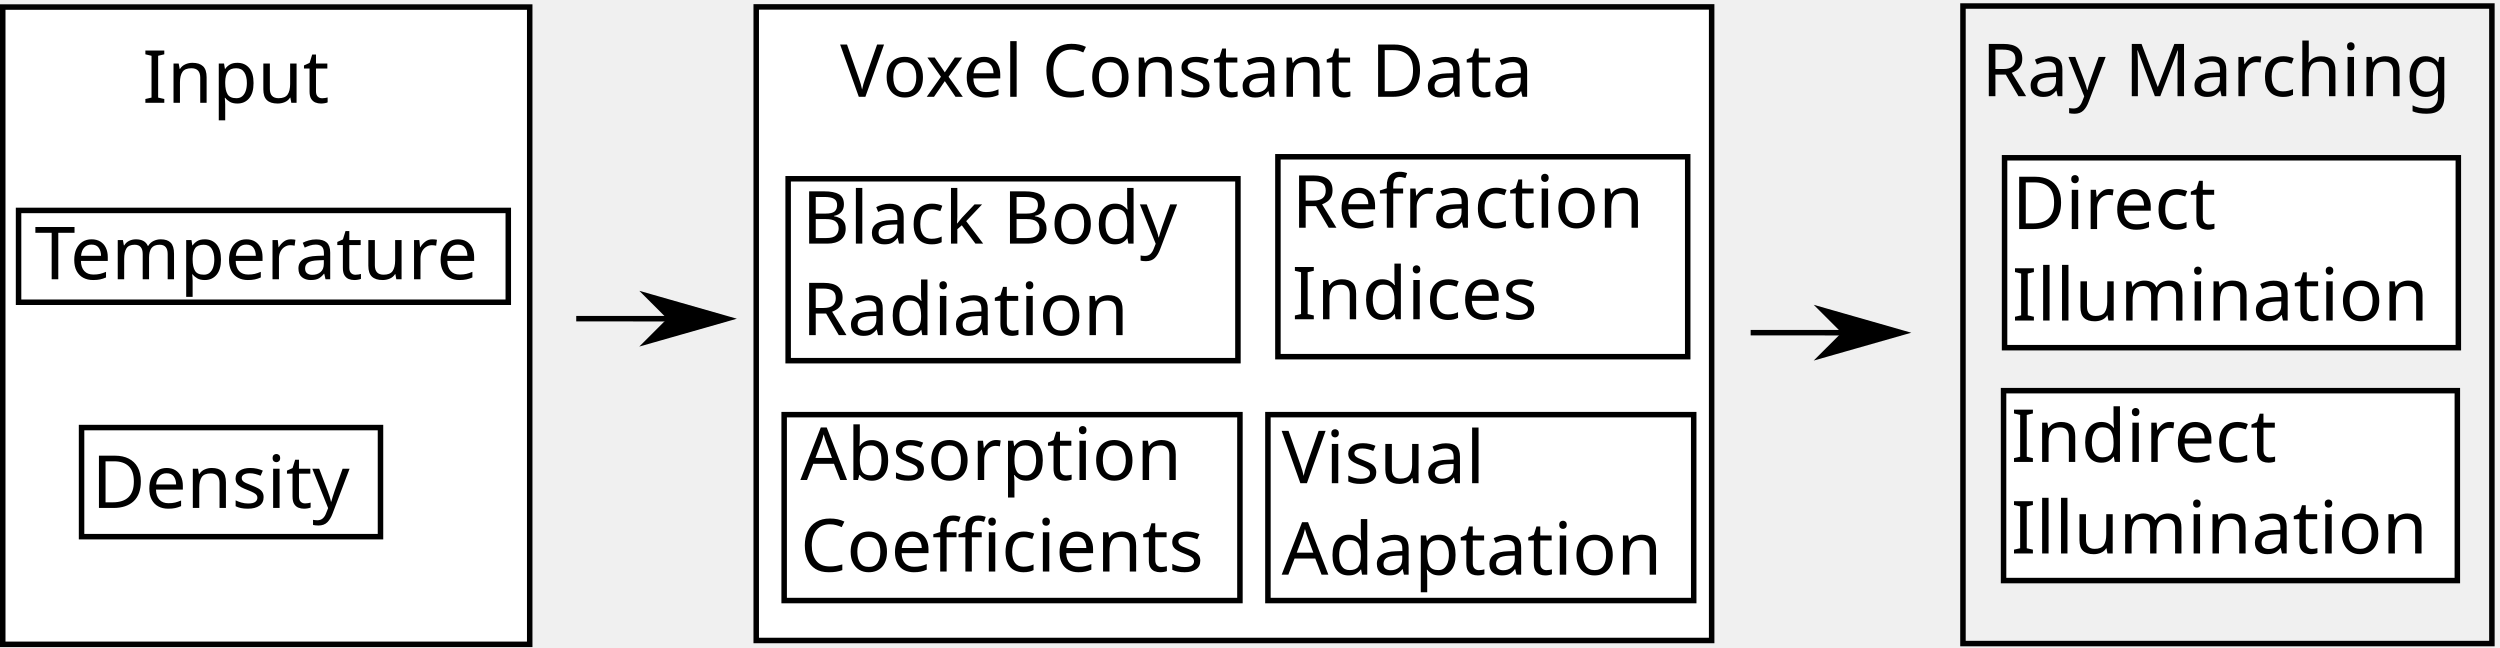
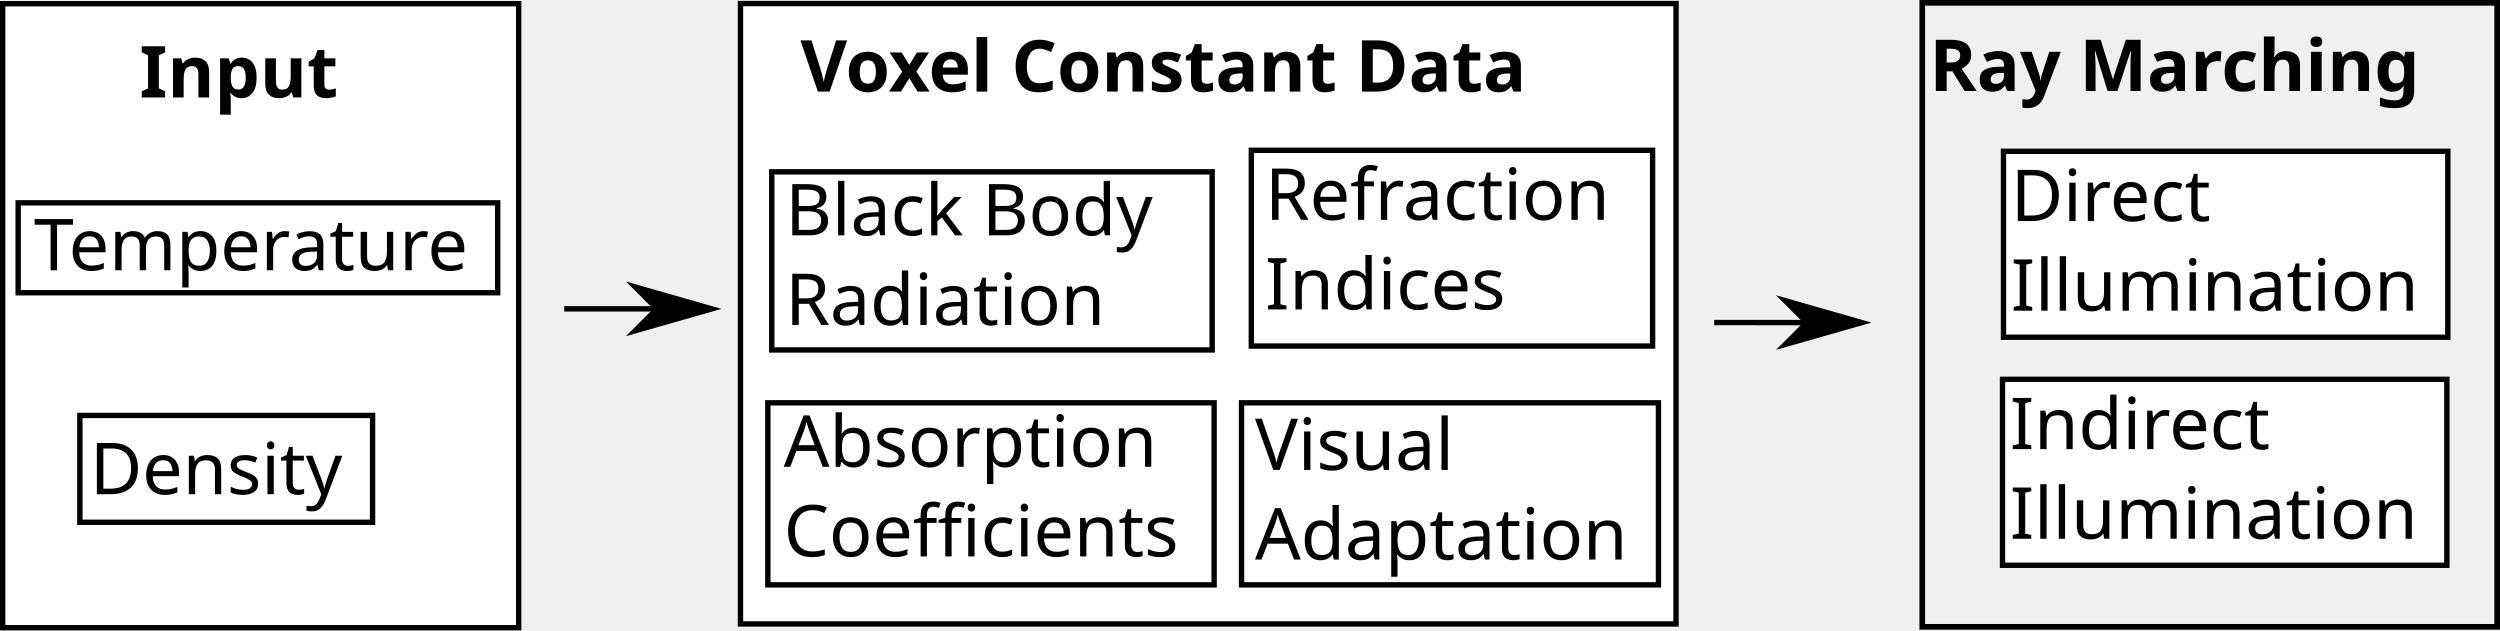
- <svg xmlns="http://www.w3.org/2000/svg" width="1365.825" height="353.684" id="svg2" version="1.1">
+ <svg xmlns="http://www.w3.org/2000/svg" width="1394.856" height="351.725" id="svg2" version="1.1">
  <defs id="defs4">
    <marker orient="auto" refY="0" refX="0" id="Arrow1Lend" style="overflow:visible">
      <path id="path4073" d="M 0,0 5,-5 -12.5,0 5,5 0,0 z" style="fill-rule:evenodd;stroke:#000000;stroke-width:1pt" transform="matrix(-0.8,0,0,-0.8,-10,0)" />
    </marker>
    <marker orient="auto" refY="0" refX="0" id="Arrow1Lend-6" style="overflow:visible">
      <path id="path4073-4" d="M 0,0 5,-5 -12.5,0 5,5 0,0 z" style="fill-rule:evenodd;stroke:#000000;stroke-width:1pt" transform="matrix(-0.8,0,0,-0.8,-10,0)" />
    </marker>
  </defs>
-   <g id="layer1" transform="translate(84.38796,-230.6193)">
+   <g id="layer1" transform="translate(84.38796,-232.4087)">
    <rect style="fill:#ffffff;fill-opacity:1;stroke:#000000;stroke-width:3;stroke-miterlimit:4;stroke-opacity:1;stroke-dasharray:none;stroke-dashoffset:0" id="rect3912" width="287.896" height="348.161" x="-82.888" y="234.473" />
    <g transform="translate(-194.3234,31.84353)" id="g3765" style="stroke-width:3;stroke-miterlimit:4;stroke-dasharray:none">
      <rect style="fill:#ffffff;fill-opacity:1;stroke:#000000;stroke-width:3;stroke-miterlimit:4;stroke-opacity:1;stroke-dasharray:none;stroke-dashoffset:0" id="rect2985" width="163.316" height="59.608" x="154.493" y="432.364" />
      <text xml:space="preserve" style="font-size:40px;font-style:normal;font-weight:normal;line-height:125%;letter-spacing:0px;word-spacing:0px;fill:#000000;fill-opacity:1;stroke:none;font-family:Sans" x="160.114" y="476.287" id="text3755">
        <tspan id="tspan3757" x="160.114" y="476.287">Density</tspan>
      </text>
    </g>
    <g id="g3770" transform="translate(-88.46224,13.10552)" style="stroke-width:3;stroke-miterlimit:4;stroke-dasharray:none">
      <rect style="fill:#ffffff;fill-opacity:1;stroke:#000000;stroke-width:3;stroke-miterlimit:4;stroke-opacity:1;stroke-dasharray:none;stroke-dashoffset:0" id="rect3763" width="267.553" height="50.166" x="14.214" y="332.477" />
      <text xml:space="preserve" style="font-size:40px;font-style:normal;font-weight:normal;line-height:125%;letter-spacing:0px;word-spacing:0px;fill:#000000;fill-opacity:1;stroke:none;font-family:Sans" x="22.993" y="370.101" id="text3759">
        <tspan id="tspan3761" x="22.993" y="370.101">Temperature</tspan>
      </text>
    </g>
    <text xml:space="preserve" style="font-size:40px;font-style:normal;font-weight:normal;line-height:125%;letter-spacing:0px;word-spacing:0px;fill:#000000;fill-opacity:1;stroke:none;font-family:Sans" x="-6.553" y="286.782" id="text3908">
-       <tspan id="tspan3910" x="-6.553" y="286.782">Input</tspan>
+       <tspan id="tspan3910" x="-6.553" y="286.782" style="font-weight:bold;-inkscape-font-specification:Sans Bold">Input</tspan>
    </text>
    <g id="g3920" transform="translate(8.737011,9.829138)" style="stroke-width:3;stroke-miterlimit:4;stroke-dasharray:none">
      <rect y="224.559" x="320.022" height="346.147" width="521.979" id="rect3918" style="fill:#ffffff;fill-opacity:1;stroke:#000000;stroke-width:3;stroke-miterlimit:4;stroke-opacity:1;stroke-dasharray:none;stroke-dashoffset:0" />
    </g>
    <g id="g3880" transform="translate(7.644885,12.01339)" style="stroke-width:3;stroke-miterlimit:4;stroke-dasharray:none">
      <rect y="316.269" x="338.559" height="99.384" width="245.728" id="rect3862" style="fill:#ffffff;fill-opacity:1;stroke:#000000;stroke-width:3;stroke-miterlimit:4;stroke-opacity:1;stroke-dasharray:none;stroke-dashoffset:0" />
      <text xml:space="preserve" style="font-size:40px;font-style:normal;font-weight:normal;line-height:125%;letter-spacing:0px;word-spacing:0px;fill:#000000;fill-opacity:1;stroke:none;font-family:Sans" x="346.147" y="351.707" id="text3775">
        <tspan id="tspan3777" x="346.147" y="351.707">Black Body</tspan>
        <tspan x="346.147" y="401.707" id="tspan3779">Radiation</tspan>
      </text>
    </g>
    <g id="g3886" transform="translate(25.11891,-32.76379)" style="stroke-width:3;stroke-miterlimit:4;stroke-dasharray:none">
      <rect y="489.917" x="318.901" height="101.568" width="249.005" id="rect3864" style="fill:#ffffff;fill-opacity:1;stroke:#000000;stroke-width:3;stroke-miterlimit:4;stroke-opacity:1;stroke-dasharray:none;stroke-dashoffset:0" />
      <text xml:space="preserve" style="font-size:40px;font-style:normal;font-weight:normal;line-height:125%;letter-spacing:0px;word-spacing:0px;fill:#000000;fill-opacity:1;stroke:none;font-family:Sans" x="327.753" y="525.617" id="text3781">
        <tspan id="tspan3783" x="327.753" y="525.617">Absorption</tspan>
        <tspan id="tspan3834" x="327.753" y="575.617">Coefficients</tspan>
        <tspan x="327.753" y="625.617" id="tspan3785" />
      </text>
    </g>
    <g id="g3874" transform="translate(-33.85592,-58.97483)" style="stroke-width:3;stroke-miterlimit:4;stroke-dasharray:none">
      <rect y="375.244" x="647.631" height="109.213" width="223.886" id="rect3866" style="fill:#ffffff;fill-opacity:1;stroke:#000000;stroke-width:3;stroke-miterlimit:4;stroke-opacity:1;stroke-dasharray:none;stroke-dashoffset:0" />
      <text id="text3836" y="414.019" x="655.317" style="font-size:40px;font-style:normal;font-weight:normal;line-height:125%;letter-spacing:0px;word-spacing:0px;fill:#000000;fill-opacity:1;stroke:none;font-family:Sans" xml:space="preserve">
        <tspan y="414.019" x="655.317" id="tspan3838">Refraction</tspan>
        <tspan id="tspan3840" y="464.019" x="655.317">Indices</tspan>
      </text>
    </g>
-     <text xml:space="preserve" style="font-size:40px;font-style:normal;font-weight:normal;line-height:125%;letter-spacing:0px;word-spacing:0px;fill:#000000;fill-opacity:1;stroke:none;font-family:Sans" x="374.599" y="283.505" id="text3914">
-       <tspan id="tspan3916" x="374.599" y="283.505">Voxel Constant Data</tspan>
+     <text xml:space="preserve" style="font-size:40px;font-style:normal;font-weight:normal;line-height:125%;letter-spacing:0px;word-spacing:0px;fill:#000000;fill-opacity:1;stroke:none;font-family:Sans" x="362.228" y="283.505" id="text3914">
+       <tspan id="tspan3916" x="362.228" y="283.505" style="font-weight:bold;-inkscape-font-specification:Sans Bold">Voxel Constant Data</tspan>
    </text>
    <g id="g3893" transform="translate(230.4387,-256.6497)" style="stroke-width:3;stroke-miterlimit:4;stroke-dasharray:none">
      <rect y="713.803" x="377.876" height="101.568" width="232.623" id="rect3872" style="fill:#ffffff;fill-opacity:1;stroke:#000000;stroke-width:3;stroke-miterlimit:4;stroke-opacity:1;stroke-dasharray:none;stroke-dashoffset:0" />
      <text id="text3856" y="751.246" x="385.387" style="font-size:40px;font-style:normal;font-weight:normal;line-height:125%;letter-spacing:0px;word-spacing:0px;fill:#000000;fill-opacity:1;stroke:none;font-family:Sans" xml:space="preserve">
        <tspan y="751.246" x="385.387" id="tspan3858">Visual</tspan>
        <tspan id="tspan3860" y="801.246" x="385.387">Adaptation</tspan>
      </text>
    </g>
-     <text xml:space="preserve" style="font-size:40px;font-style:normal;font-weight:normal;line-height:125%;letter-spacing:0px;word-spacing:0px;fill:#000000;fill-opacity:1;stroke:none;font-family:Sans" x="998.279" y="283.168" id="text3842">
-       <tspan id="tspan3844" x="998.279" y="283.168">Ray Marching</tspan>
+     <text xml:space="preserve" style="font-size:40px;font-style:normal;font-weight:normal;line-height:125%;letter-spacing:0px;word-spacing:0px;fill:#000000;fill-opacity:1;stroke:none;font-family:Sans" x="992.094" y="283.168" id="text3842">
+       <tspan id="tspan3844" x="992.094" y="283.168" style="font-weight:bold;-inkscape-font-specification:Sans Bold">Ray Marching</tspan>
    </text>
-     <g id="g3902" transform="translate(991.6508,-344.0198)" style="stroke-width:3;stroke-miterlimit:4;stroke-dasharray:none">
+     <g id="g3902" transform="translate(1014.332,-344.0198)" style="stroke-width:3;stroke-miterlimit:4;stroke-dasharray:none">
      <rect y="788.068" x="18.566" height="103.752" width="247.913" id="rect3870" style="fill:#ffffff;fill-opacity:1;stroke:#000000;stroke-width:3;stroke-miterlimit:4;stroke-opacity:1;stroke-dasharray:none;stroke-dashoffset:0" />
      <text id="text3846" y="827.004" x="22.676" style="font-size:40px;font-style:normal;font-weight:normal;line-height:125%;letter-spacing:0px;word-spacing:0px;fill:#000000;fill-opacity:1;stroke:none;font-family:Sans" xml:space="preserve">
        <tspan id="tspan3850" y="827.004" x="22.676">Indirect</tspan>
        <tspan id="tspan3854" y="877.004" x="22.676">Illumination</tspan>
      </text>
    </g>
-     <g id="g4911" transform="translate(2.184253,6.552759)" style="stroke-width:3;stroke-miterlimit:4;stroke-dasharray:none">
+     <g id="g4911" transform="translate(24.86512,6.552759)" style="stroke-width:3;stroke-miterlimit:4;stroke-dasharray:none">
      <rect y="310.262" x="1008.579" height="103.752" width="247.913" id="rect3870-1" style="fill:#ffffff;fill-opacity:1;stroke:#000000;stroke-width:3;stroke-miterlimit:4;stroke-opacity:1;stroke-dasharray:none;stroke-dashoffset:0" />
      <text id="text3846-4" y="349.199" x="1012.688" style="font-size:40px;font-style:normal;font-weight:normal;line-height:125%;letter-spacing:0px;word-spacing:0px;fill:#000000;fill-opacity:1;stroke:none;font-family:Sans" xml:space="preserve">
        <tspan id="tspan3850-4" y="349.199" x="1012.688">Direct</tspan>
        <tspan id="tspan3854-0" y="399.199" x="1012.688">Illumination</tspan>
      </text>
    </g>
    <path style="fill:none;stroke:#000000;stroke-width:3;stroke-linecap:butt;stroke-linejoin:miter;stroke-miterlimit:4;stroke-opacity:1;stroke-dasharray:none;marker-end:url(#Arrow1Lend)" d="m 230.424,404.718 81.939,0.027" id="path4064" />
    <path style="fill:none;stroke:#000000;stroke-width:3;stroke-linecap:butt;stroke-linejoin:miter;stroke-miterlimit:4;stroke-opacity:1;stroke-dasharray:none;marker-end:url(#Arrow1Lend)" d="m 872.048,412.363 81.939,0.027" id="path4064-9" />
-     <rect style="fill:none;stroke:#000000;stroke-width:3;stroke-miterlimit:4;stroke-opacity:1;stroke-dasharray:none;stroke-dashoffset:0" id="rect3038" width="288.97" height="348.31" x="988.039" y="233.909" />
+     <rect style="fill:none;stroke:#000000;stroke-width:3.16;stroke-miterlimit:4;stroke-opacity:1;stroke-dasharray:none;stroke-dashoffset:0" id="rect3038" width="320.769" height="348.15" x="988.119" y="233.989" />
  </g>
</svg>
